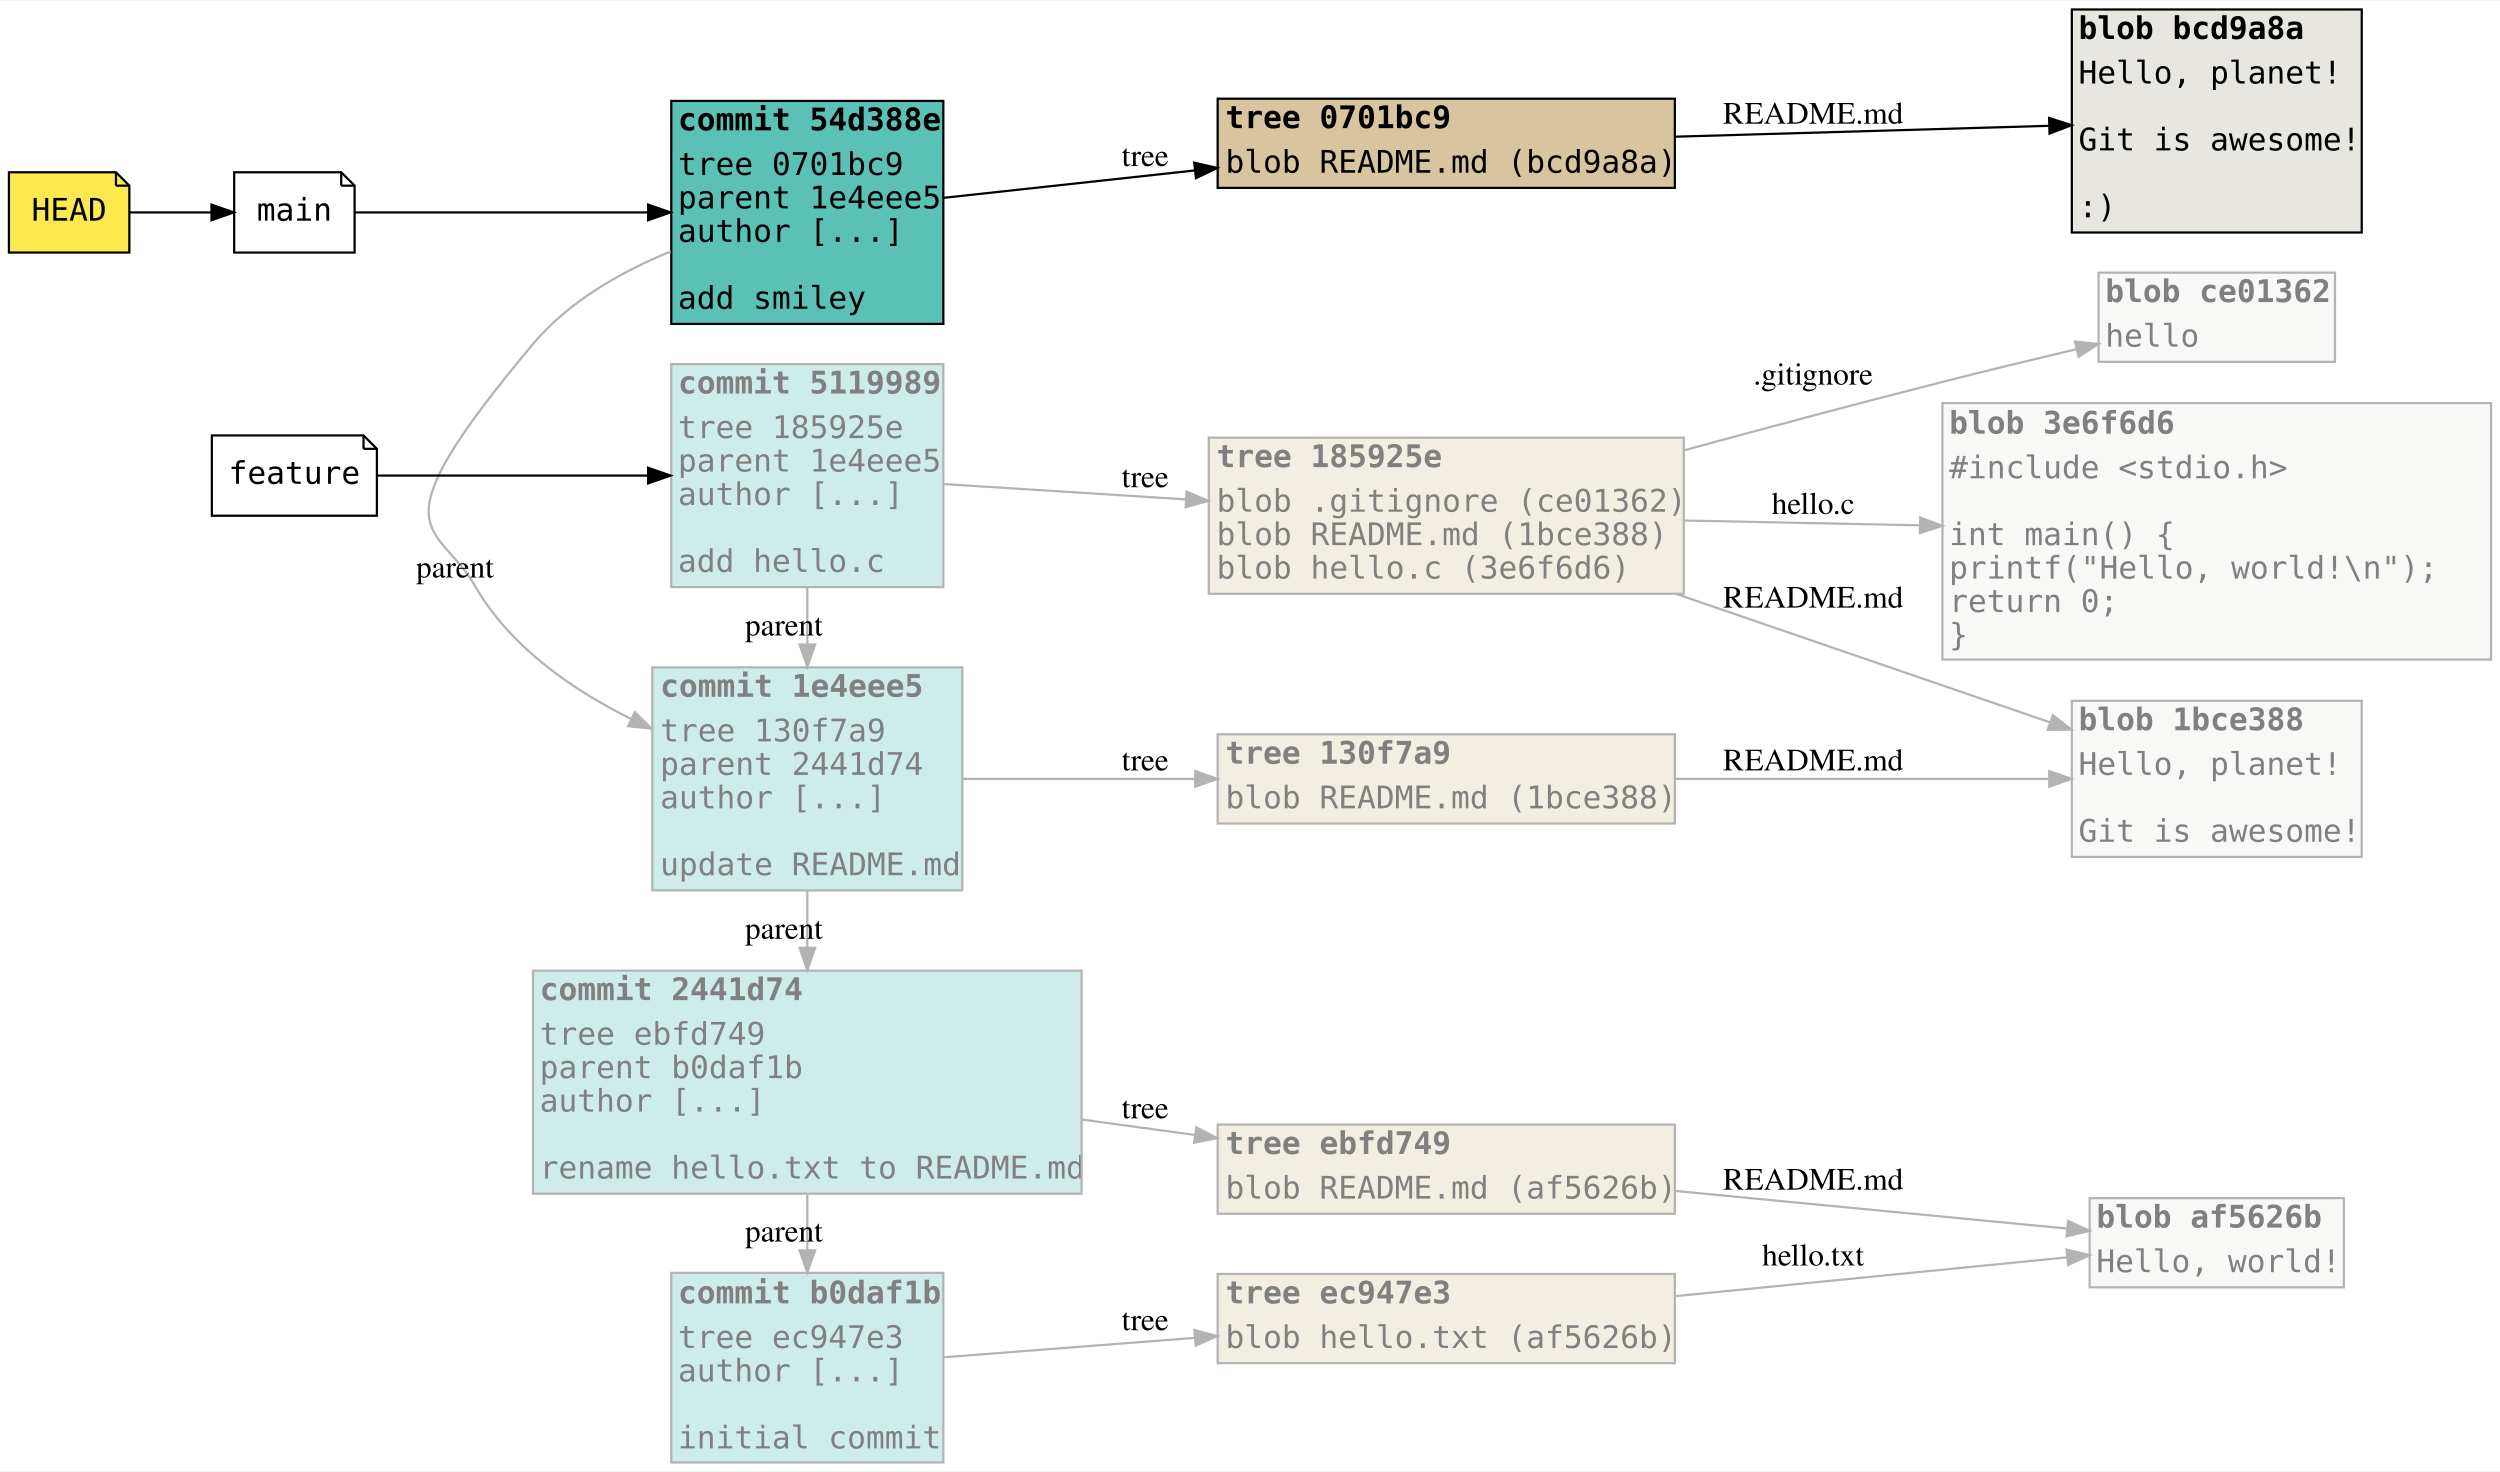
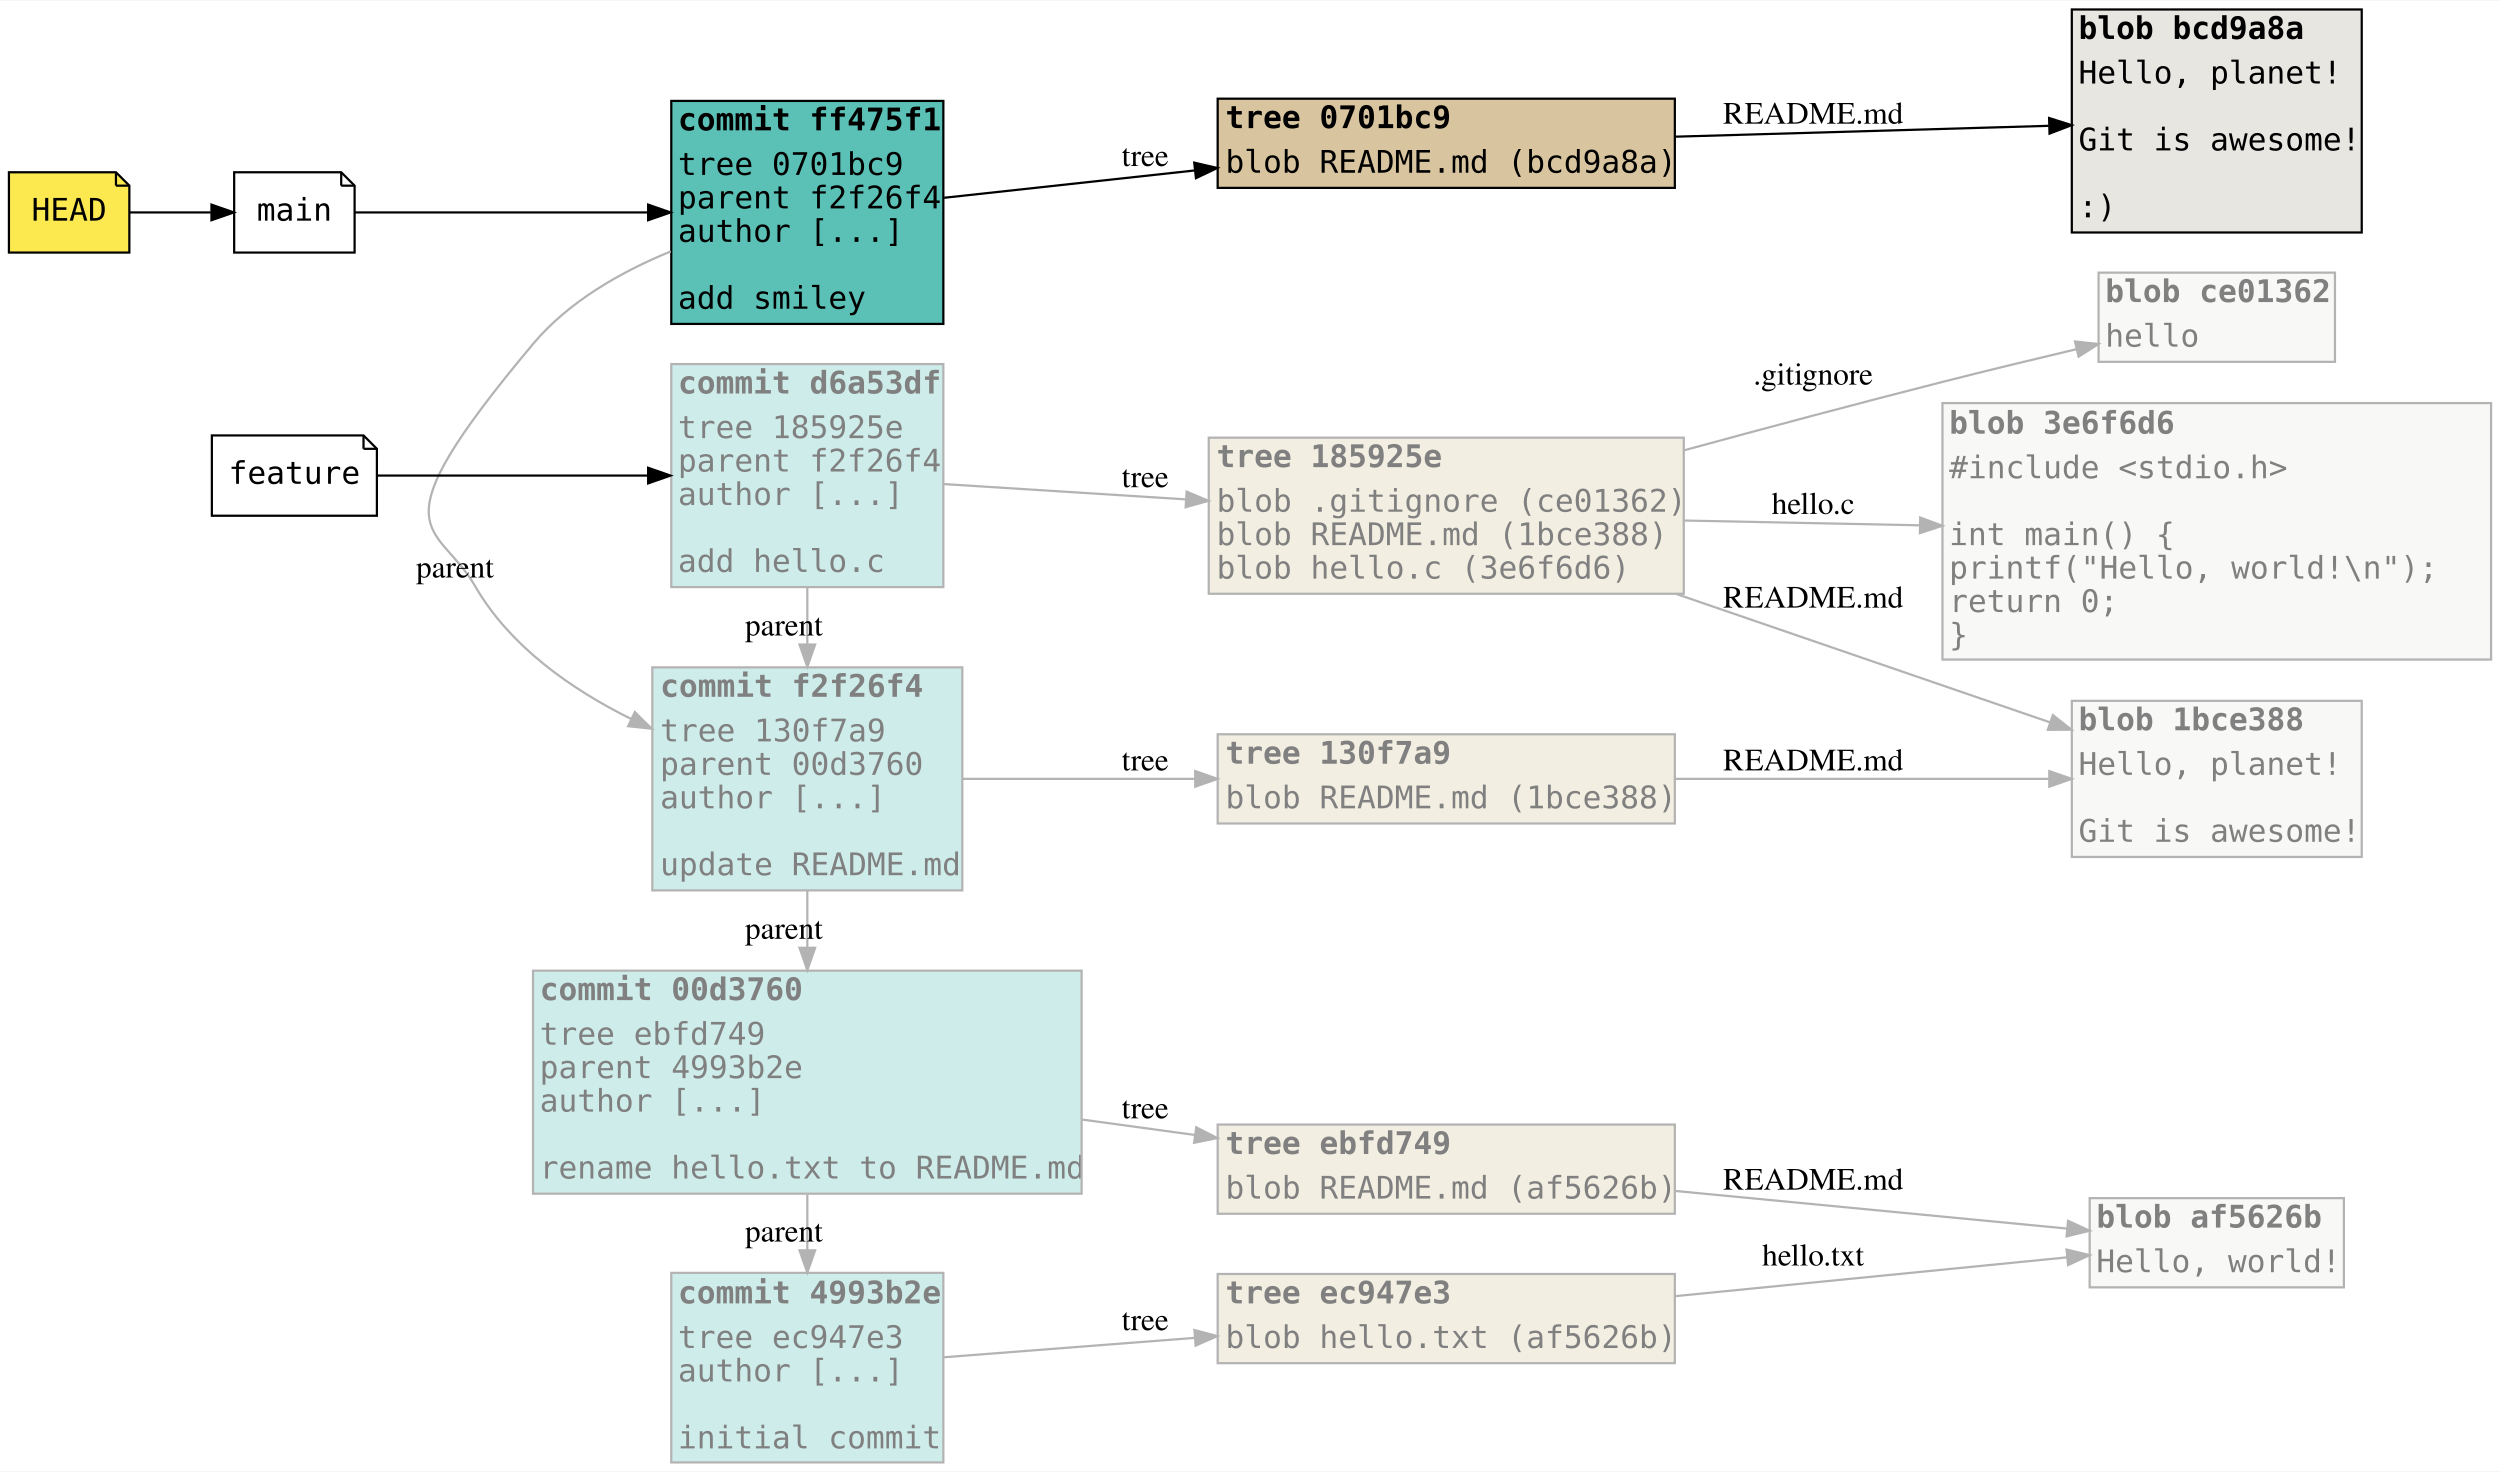
<svg xmlns="http://www.w3.org/2000/svg" width="1121pt" height="660pt" viewBox="0.00 0.00 1121.00 659.50">
  <g id="graph0" class="graph" transform="scale(1 1) rotate(0) translate(4 655.5)">
    <polygon fill="white" stroke="transparent" points="-4,4 -4,-655.5 1117,-655.5 1117,4 -4,4" />
    <g id="node1" class="node">
      <polygon fill="#5bc0b5" stroke="transparent" points="297,-510.5 297,-610.5 419,-610.5 419,-510.5 297,-510.5" />
-       <text text-anchor="start" x="300" y="-597.3" font-family="monospace" font-weight="bold" font-size="14.00" fill="#000000">commit 54d388e</text>
+       <text text-anchor="start" x="300" y="-597.3" font-family="monospace" font-weight="bold" font-size="14.00" fill="#000000">commit ff475f1</text>
      <text text-anchor="start" x="300" y="-577.3" font-family="monospace" font-size="14.00" fill="#000000">tree 0701bc9  </text>
-       <text text-anchor="start" x="300" y="-562.3" font-family="monospace" font-size="14.00" fill="#000000">parent 1e4eee5</text>
+       <text text-anchor="start" x="300" y="-562.3" font-family="monospace" font-size="14.00" fill="#000000">parent f2f26f4</text>
      <text text-anchor="start" x="300" y="-547.3" font-family="monospace" font-size="14.00" fill="#000000">author [...]  </text>
      <text text-anchor="start" x="300" y="-532.3" font-family="monospace" font-size="14.00" fill="#000000">              </text>
      <text text-anchor="start" x="300" y="-517.3" font-family="monospace" font-size="14.00" fill="#000000">add smiley    </text>
      <polygon fill="none" stroke="#000000" points="297,-510.5 297,-610.5 419,-610.5 419,-510.5 297,-510.5" />
    </g>
    <g id="node2" class="node">
      <polygon fill="#d8c59f" stroke="transparent" points="542,-571.5 542,-611.5 747,-611.5 747,-571.5 542,-571.5" />
      <text text-anchor="start" x="545.5" y="-598.3" font-family="monospace" font-weight="bold" font-size="14.00" fill="#000000">tree 0701bc9</text>
      <text text-anchor="start" x="545.5" y="-578.3" font-family="monospace" font-size="14.00" fill="#000000">blob README.md (bcd9a8a)</text>
      <polygon fill="none" stroke="#000000" points="542,-571.5 542,-611.5 747,-611.5 747,-571.5 542,-571.5" />
    </g>
    <g id="edge1" class="edge">
      <path fill="none" stroke="#000000" d="M419.34,-567.07C451.98,-570.63 493.35,-575.14 531.64,-579.31" />
      <polygon fill="#000000" stroke="#000000" points="531.5,-582.82 541.82,-580.42 532.26,-575.86 531.5,-582.82" />
      <text text-anchor="middle" x="509.5" y="-581.3" font-family="Times,serif" font-size="14.00">tree</text>
    </g>
    <g id="node3" class="node">
      <polygon fill="#ceece9" stroke="transparent" points="288.5,-256.5 288.5,-356.5 427.5,-356.5 427.5,-256.5 288.5,-256.5" />
-       <text text-anchor="start" x="292" y="-343.3" font-family="monospace" font-weight="bold" font-size="14.00" fill="#808080">commit 1e4eee5</text>
+       <text text-anchor="start" x="292" y="-343.3" font-family="monospace" font-weight="bold" font-size="14.00" fill="#808080">commit f2f26f4</text>
      <text text-anchor="start" x="292" y="-323.3" font-family="monospace" font-size="14.00" fill="#808080">tree 130f7a9    </text>
-       <text text-anchor="start" x="292" y="-308.3" font-family="monospace" font-size="14.00" fill="#808080">parent 2441d74  </text>
+       <text text-anchor="start" x="292" y="-308.3" font-family="monospace" font-size="14.00" fill="#808080">parent 00d3760  </text>
      <text text-anchor="start" x="292" y="-293.3" font-family="monospace" font-size="14.00" fill="#808080">author [...]    </text>
      <text text-anchor="start" x="292" y="-278.3" font-family="monospace" font-size="14.00" fill="#808080">                </text>
      <text text-anchor="start" x="292" y="-263.3" font-family="monospace" font-size="14.00" fill="#808080">update README.md</text>
      <polygon fill="none" stroke="#b3b3b3" points="288.5,-256.5 288.5,-356.5 427.5,-356.5 427.5,-256.5 288.5,-256.5" />
    </g>
    <g id="edge2" class="edge">
      <path fill="none" stroke="#b3b3b3" d="M296.77,-543.03C274.53,-533.91 250.97,-520.56 235,-501.5 161.95,-414.31 192.08,-422.39 209,-393 224.49,-366.1 251.9,-346.8 279.03,-333.35" />
      <polygon fill="#b3b3b3" stroke="#b3b3b3" points="280.66,-336.45 288.2,-329.01 277.66,-330.12 280.66,-336.45" />
      <text text-anchor="middle" x="200" y="-396.8" font-family="Times,serif" font-size="14.00">parent</text>
    </g>
    <g id="node4" class="node">
      <polygon fill="#e7e6e1" stroke="transparent" points="925,-551.5 925,-651.5 1055,-651.5 1055,-551.5 925,-551.5" />
      <text text-anchor="start" x="928" y="-638.3" font-family="monospace" font-weight="bold" font-size="14.00" fill="#000000">blob bcd9a8a</text>
      <text text-anchor="start" x="928" y="-618.3" font-family="monospace" font-size="14.00" fill="#000000">Hello, planet! </text>
      <text text-anchor="start" x="928" y="-603.3" font-family="monospace" font-size="14.00" fill="#000000">               </text>
      <text text-anchor="start" x="928" y="-588.3" font-family="monospace" font-size="14.00" fill="#000000">Git is awesome!</text>
      <text text-anchor="start" x="928" y="-573.3" font-family="monospace" font-size="14.00" fill="#000000">               </text>
      <text text-anchor="start" x="928" y="-558.3" font-family="monospace" font-size="14.00" fill="#000000">:)             </text>
      <polygon fill="none" stroke="#000000" points="925,-551.5 925,-651.5 1055,-651.5 1055,-551.5 925,-551.5" />
    </g>
    <g id="edge3" class="edge">
      <path fill="none" stroke="#000000" d="M747.17,-594.46C800.91,-596.02 865.71,-597.91 914.7,-599.34" />
      <polygon fill="#000000" stroke="#000000" points="914.81,-602.84 924.9,-599.63 915.01,-595.84 914.81,-602.84" />
      <text text-anchor="middle" x="809" y="-600.3" font-family="Times,serif" font-size="14.00">README.md</text>
    </g>
    <g id="node5" class="node">
      <polygon fill="#f3eee2" stroke="transparent" points="542,-286.5 542,-326.5 747,-326.5 747,-286.5 542,-286.5" />
      <text text-anchor="start" x="545.5" y="-313.3" font-family="monospace" font-weight="bold" font-size="14.00" fill="#808080">tree 130f7a9</text>
      <text text-anchor="start" x="545.5" y="-293.3" font-family="monospace" font-size="14.00" fill="#808080">blob README.md (1bce388)</text>
      <polygon fill="none" stroke="#b3b3b3" points="542,-286.5 542,-326.5 747,-326.5 747,-286.5 542,-286.5" />
    </g>
    <g id="edge4" class="edge">
      <path fill="none" stroke="#b3b3b3" d="M427.51,-306.5C458.71,-306.5 496.45,-306.5 531.6,-306.5" />
      <polygon fill="#b3b3b3" stroke="#b3b3b3" points="531.93,-310 541.93,-306.5 531.93,-303 531.93,-310" />
      <text text-anchor="middle" x="509.5" y="-310.3" font-family="Times,serif" font-size="14.00">tree</text>
    </g>
    <g id="node6" class="node">
      <polygon fill="#ceece9" stroke="transparent" points="235,-120.5 235,-220.5 481,-220.5 481,-120.5 235,-120.5" />
-       <text text-anchor="start" x="238" y="-207.3" font-family="monospace" font-weight="bold" font-size="14.00" fill="#808080">commit 2441d74</text>
+       <text text-anchor="start" x="238" y="-207.3" font-family="monospace" font-weight="bold" font-size="14.00" fill="#808080">commit 00d3760</text>
      <text text-anchor="start" x="238" y="-187.3" font-family="monospace" font-size="14.00" fill="#808080">tree ebfd749                 </text>
-       <text text-anchor="start" x="238" y="-172.3" font-family="monospace" font-size="14.00" fill="#808080">parent b0daf1b               </text>
+       <text text-anchor="start" x="238" y="-172.3" font-family="monospace" font-size="14.00" fill="#808080">parent 4993b2e               </text>
      <text text-anchor="start" x="238" y="-157.3" font-family="monospace" font-size="14.00" fill="#808080">author [...]                 </text>
      <text text-anchor="start" x="238" y="-142.3" font-family="monospace" font-size="14.00" fill="#808080">                             </text>
      <text text-anchor="start" x="238" y="-127.3" font-family="monospace" font-size="14.00" fill="#808080">rename hello.txt to README.md</text>
      <polygon fill="none" stroke="#b3b3b3" points="235,-120.5 235,-220.5 481,-220.5 481,-120.5 235,-120.5" />
    </g>
    <g id="edge5" class="edge">
      <path fill="none" stroke="#b3b3b3" d="M358,-256.45C358,-248.17 358,-239.51 358,-231.01" />
      <polygon fill="#b3b3b3" stroke="#b3b3b3" points="361.5,-230.75 358,-220.75 354.5,-230.76 361.5,-230.75" />
      <text text-anchor="middle" x="347.5" y="-234.8" font-family="Times,serif" font-size="14.00">parent</text>
    </g>
    <g id="node7" class="node">
      <polygon fill="#f8f8f6" stroke="transparent" points="925,-271.5 925,-341.5 1055,-341.5 1055,-271.5 925,-271.5" />
      <text text-anchor="start" x="928" y="-328.3" font-family="monospace" font-weight="bold" font-size="14.00" fill="#808080">blob 1bce388</text>
      <text text-anchor="start" x="928" y="-308.3" font-family="monospace" font-size="14.00" fill="#808080">Hello, planet! </text>
      <text text-anchor="start" x="928" y="-293.3" font-family="monospace" font-size="14.00" fill="#808080">               </text>
      <text text-anchor="start" x="928" y="-278.3" font-family="monospace" font-size="14.00" fill="#808080">Git is awesome!</text>
      <polygon fill="none" stroke="#b3b3b3" points="925,-271.5 925,-341.5 1055,-341.5 1055,-271.5 925,-271.5" />
    </g>
    <g id="edge6" class="edge">
      <path fill="none" stroke="#b3b3b3" d="M747.17,-306.5C800.91,-306.5 865.71,-306.5 914.7,-306.5" />
      <polygon fill="#b3b3b3" stroke="#b3b3b3" points="914.9,-310 924.9,-306.5 914.9,-303 914.9,-310" />
      <text text-anchor="middle" x="809" y="-310.3" font-family="Times,serif" font-size="14.00">README.md</text>
    </g>
    <g id="node8" class="node">
      <polygon fill="#f3eee2" stroke="transparent" points="542,-111.5 542,-151.5 747,-151.5 747,-111.5 542,-111.5" />
      <text text-anchor="start" x="545.5" y="-138.3" font-family="monospace" font-weight="bold" font-size="14.00" fill="#808080">tree ebfd749</text>
      <text text-anchor="start" x="545.5" y="-118.3" font-family="monospace" font-size="14.00" fill="#808080">blob README.md (af5626b)</text>
      <polygon fill="none" stroke="#b3b3b3" points="542,-111.5 542,-151.5 747,-151.5 747,-111.5 542,-111.5" />
    </g>
    <g id="edge7" class="edge">
      <path fill="none" stroke="#b3b3b3" d="M481.3,-153.73C498.02,-151.44 515.1,-149.1 531.62,-146.84" />
      <polygon fill="#b3b3b3" stroke="#b3b3b3" points="532.39,-150.26 541.82,-145.44 531.44,-143.33 532.39,-150.26" />
      <text text-anchor="middle" x="509.5" y="-154.3" font-family="Times,serif" font-size="14.00">tree</text>
    </g>
    <g id="node9" class="node">
      <polygon fill="#ceece9" stroke="transparent" points="297,0 297,-85 419,-85 419,0 297,0" />
-       <text text-anchor="start" x="300" y="-71.3" font-family="monospace" font-weight="bold" font-size="14.00" fill="#808080">commit b0daf1b</text>
+       <text text-anchor="start" x="300" y="-71.3" font-family="monospace" font-weight="bold" font-size="14.00" fill="#808080">commit 4993b2e</text>
      <text text-anchor="start" x="300" y="-51.3" font-family="monospace" font-size="14.00" fill="#808080">tree ec947e3  </text>
      <text text-anchor="start" x="300" y="-36.3" font-family="monospace" font-size="14.00" fill="#808080">author [...]  </text>
      <text text-anchor="start" x="300" y="-21.3" font-family="monospace" font-size="14.00" fill="#808080">              </text>
      <text text-anchor="start" x="300" y="-6.3" font-family="monospace" font-size="14.00" fill="#808080">initial commit</text>
      <polygon fill="none" stroke="#b3b3b3" points="297,0 297,-85 419,-85 419,0 297,0" />
    </g>
    <g id="edge8" class="edge">
      <path fill="none" stroke="#b3b3b3" d="M358,-120.07C358,-111.94 358,-103.5 358,-95.32" />
      <polygon fill="#b3b3b3" stroke="#b3b3b3" points="361.5,-95.12 358,-85.12 354.5,-95.12 361.5,-95.12" />
      <text text-anchor="middle" x="347.5" y="-99.05" font-family="Times,serif" font-size="14.00">parent</text>
    </g>
    <g id="node10" class="node">
      <polygon fill="#f8f8f6" stroke="transparent" points="933,-78.5 933,-118.5 1047,-118.5 1047,-78.5 933,-78.5" />
      <text text-anchor="start" x="936" y="-105.3" font-family="monospace" font-weight="bold" font-size="14.00" fill="#808080">blob af5626b</text>
      <text text-anchor="start" x="936" y="-85.3" font-family="monospace" font-size="14.00" fill="#808080">Hello, world!</text>
      <polygon fill="none" stroke="#b3b3b3" points="933,-78.5 933,-118.5 1047,-118.5 1047,-78.5 933,-78.5" />
    </g>
    <g id="edge9" class="edge">
      <path fill="none" stroke="#b3b3b3" d="M747.17,-121.73C803.99,-116.27 873.16,-109.63 922.94,-104.85" />
      <polygon fill="#b3b3b3" stroke="#b3b3b3" points="923.33,-108.33 932.95,-103.88 922.66,-101.36 923.33,-108.33" />
      <text text-anchor="middle" x="809" y="-122.3" font-family="Times,serif" font-size="14.00">README.md</text>
    </g>
    <g id="node11" class="node">
      <polygon fill="#f3eee2" stroke="transparent" points="542,-44.5 542,-84.5 747,-84.5 747,-44.5 542,-44.5" />
      <text text-anchor="start" x="545.5" y="-71.3" font-family="monospace" font-weight="bold" font-size="14.00" fill="#808080">tree ec947e3</text>
      <text text-anchor="start" x="545.5" y="-51.3" font-family="monospace" font-size="14.00" fill="#808080">blob hello.txt (af5626b)</text>
      <polygon fill="none" stroke="#b3b3b3" points="542,-44.5 542,-84.5 747,-84.5 747,-44.5 542,-44.5" />
    </g>
    <g id="edge10" class="edge">
      <path fill="none" stroke="#b3b3b3" d="M419.34,-47.17C451.98,-49.69 493.35,-52.89 531.64,-55.85" />
      <polygon fill="#b3b3b3" stroke="#b3b3b3" points="531.58,-59.36 541.82,-56.64 532.12,-52.38 531.58,-59.36" />
      <text text-anchor="middle" x="509.5" y="-59.3" font-family="Times,serif" font-size="14.00">tree</text>
    </g>
    <g id="edge11" class="edge">
      <path fill="none" stroke="#b3b3b3" d="M747.17,-74.56C803.99,-80.19 873.16,-87.03 922.94,-91.96" />
      <polygon fill="#b3b3b3" stroke="#b3b3b3" points="922.65,-95.45 932.95,-92.95 923.34,-88.48 922.65,-95.45" />
      <text text-anchor="middle" x="809" y="-88.3" font-family="Times,serif" font-size="14.00">hello.txt</text>
    </g>
    <g id="node12" class="node">
      <polygon fill="#ceece9" stroke="transparent" points="297,-392.5 297,-492.5 419,-492.5 419,-392.5 297,-392.5" />
-       <text text-anchor="start" x="300" y="-479.3" font-family="monospace" font-weight="bold" font-size="14.00" fill="#808080">commit 5119989</text>
+       <text text-anchor="start" x="300" y="-479.3" font-family="monospace" font-weight="bold" font-size="14.00" fill="#808080">commit d6a53df</text>
      <text text-anchor="start" x="300" y="-459.3" font-family="monospace" font-size="14.00" fill="#808080">tree 185925e  </text>
-       <text text-anchor="start" x="300" y="-444.3" font-family="monospace" font-size="14.00" fill="#808080">parent 1e4eee5</text>
+       <text text-anchor="start" x="300" y="-444.3" font-family="monospace" font-size="14.00" fill="#808080">parent f2f26f4</text>
      <text text-anchor="start" x="300" y="-429.3" font-family="monospace" font-size="14.00" fill="#808080">author [...]  </text>
      <text text-anchor="start" x="300" y="-414.3" font-family="monospace" font-size="14.00" fill="#808080">              </text>
      <text text-anchor="start" x="300" y="-399.3" font-family="monospace" font-size="14.00" fill="#808080">add hello.c   </text>
      <polygon fill="none" stroke="#b3b3b3" points="297,-392.5 297,-492.5 419,-492.5 419,-392.5 297,-392.5" />
    </g>
    <g id="edge13" class="edge">
      <path fill="none" stroke="#b3b3b3" d="M358,-392.45C358,-384.17 358,-375.51 358,-367.01" />
      <polygon fill="#b3b3b3" stroke="#b3b3b3" points="361.5,-366.75 358,-356.75 354.5,-366.76 361.5,-366.75" />
      <text text-anchor="middle" x="347.5" y="-370.8" font-family="Times,serif" font-size="14.00">parent</text>
    </g>
    <g id="node13" class="node">
      <polygon fill="#f3eee2" stroke="transparent" points="538,-389.5 538,-459.5 751,-459.5 751,-389.5 538,-389.5" />
      <text text-anchor="start" x="541.5" y="-446.3" font-family="monospace" font-weight="bold" font-size="14.00" fill="#808080">tree 185925e</text>
      <text text-anchor="start" x="541.5" y="-426.3" font-family="monospace" font-size="14.00" fill="#808080">blob .gitignore (ce01362)</text>
      <text text-anchor="start" x="541.5" y="-411.3" font-family="monospace" font-size="14.00" fill="#808080">blob README.md (1bce388) </text>
      <text text-anchor="start" x="541.5" y="-396.3" font-family="monospace" font-size="14.00" fill="#808080">blob hello.c (3e6f6d6)   </text>
      <polygon fill="none" stroke="#b3b3b3" points="538,-389.5 538,-459.5 751,-459.5 751,-389.5 538,-389.5" />
    </g>
    <g id="edge12" class="edge">
      <path fill="none" stroke="#b3b3b3" d="M419.34,-438.68C450.79,-436.69 490.36,-434.19 527.46,-431.84" />
      <polygon fill="#b3b3b3" stroke="#b3b3b3" points="528.09,-435.31 537.85,-431.18 527.65,-428.32 528.09,-435.31" />
      <text text-anchor="middle" x="509.5" y="-437.3" font-family="Times,serif" font-size="14.00">tree</text>
    </g>
    <g id="edge15" class="edge">
      <path fill="none" stroke="#b3b3b3" d="M747.63,-389.42C801.49,-370.91 866.35,-348.63 915.26,-331.83" />
      <polygon fill="#b3b3b3" stroke="#b3b3b3" points="916.5,-335.11 924.82,-328.55 914.23,-328.49 916.5,-335.11" />
      <text text-anchor="middle" x="809" y="-383.3" font-family="Times,serif" font-size="14.00">README.md</text>
    </g>
    <g id="node14" class="node">
      <polygon fill="#f8f8f6" stroke="transparent" points="937,-493.5 937,-533.5 1043,-533.5 1043,-493.5 937,-493.5" />
      <text text-anchor="start" x="940" y="-520.3" font-family="monospace" font-weight="bold" font-size="14.00" fill="#808080">blob ce01362</text>
      <text text-anchor="start" x="940" y="-500.3" font-family="monospace" font-size="14.00" fill="#808080">hello</text>
      <polygon fill="none" stroke="#b3b3b3" points="937,-493.5 937,-533.5 1043,-533.5 1043,-493.5 937,-493.5" />
    </g>
    <g id="edge14" class="edge">
      <path fill="none" stroke="#b3b3b3" d="M751.23,-453.86C787.83,-463.83 829.16,-474.88 867,-484.5 886.49,-489.46 907.81,-494.61 927.09,-499.18" />
      <polygon fill="#b3b3b3" stroke="#b3b3b3" points="926.43,-502.62 936.97,-501.51 928.04,-495.81 926.43,-502.62" />
      <text text-anchor="middle" x="809" y="-483.3" font-family="Times,serif" font-size="14.00">.gitignore</text>
    </g>
    <g id="node15" class="node">
      <polygon fill="#f8f8f6" stroke="transparent" points="867,-360 867,-475 1113,-475 1113,-360 867,-360" />
      <text text-anchor="start" x="870" y="-461.3" font-family="monospace" font-weight="bold" font-size="14.00" fill="#808080">blob 3e6f6d6</text>
      <text text-anchor="start" x="870" y="-441.3" font-family="monospace" font-size="14.00" fill="#808080">#include &lt;stdio.h&gt;           </text>
      <text text-anchor="start" x="870" y="-426.3" font-family="monospace" font-size="14.00" fill="#808080">                             </text>
      <text text-anchor="start" x="870" y="-411.3" font-family="monospace" font-size="14.00" fill="#808080">int main() {                 </text>
      <text text-anchor="start" x="870" y="-396.3" font-family="monospace" font-size="14.00" fill="#808080">   printf("Hello, world!\n");</text>
      <text text-anchor="start" x="870" y="-381.3" font-family="monospace" font-size="14.00" fill="#808080">   return 0;                 </text>
      <text text-anchor="start" x="870" y="-366.3" font-family="monospace" font-size="14.00" fill="#808080">}                            </text>
      <polygon fill="none" stroke="#b3b3b3" points="867,-360 867,-475 1113,-475 1113,-360 867,-360" />
    </g>
    <g id="edge16" class="edge">
      <path fill="none" stroke="#b3b3b3" d="M751.36,-422.34C784.65,-421.66 821.82,-420.91 856.7,-420.2" />
      <polygon fill="#b3b3b3" stroke="#b3b3b3" points="857.02,-423.69 866.95,-419.99 856.88,-416.69 857.02,-423.69" />
      <text text-anchor="middle" x="809" y="-425.3" font-family="Times,serif" font-size="14.00">hello.c</text>
    </g>
    <g id="node16" class="node">
      <polygon fill="white" stroke="black" points="159,-460.5 91,-460.5 91,-424.5 165,-424.5 165,-454.5 159,-460.5" />
      <polyline fill="none" stroke="black" points="159,-460.5 159,-454.5 " />
      <polyline fill="none" stroke="black" points="165,-454.5 159,-454.5 " />
      <text text-anchor="middle" x="128" y="-438.8" font-family="monospace" font-size="14.00">feature</text>
    </g>
    <g id="edge17" class="edge">
      <path fill="none" stroke="black" d="M165.13,-442.5C197.65,-442.5 246.38,-442.5 286.59,-442.5" />
      <polygon fill="black" stroke="black" points="286.62,-446 296.62,-442.5 286.62,-439 286.62,-446" />
    </g>
    <g id="node17" class="node">
      <polygon fill="white" stroke="black" points="149,-578.5 101,-578.5 101,-542.5 155,-542.5 155,-572.5 149,-578.5" />
      <polyline fill="none" stroke="black" points="149,-578.5 149,-572.5 " />
      <polyline fill="none" stroke="black" points="155,-572.5 149,-572.5 " />
      <text text-anchor="middle" x="128" y="-556.8" font-family="monospace" font-size="14.00">main</text>
    </g>
    <g id="edge18" class="edge">
      <path fill="none" stroke="black" d="M155.15,-560.5C186.95,-560.5 241.88,-560.5 286.41,-560.5" />
      <polygon fill="black" stroke="black" points="286.62,-564 296.62,-560.5 286.62,-557 286.62,-564" />
    </g>
    <g id="node18" class="node">
      <polygon fill="#fce94f" stroke="black" points="48,-578.5 0,-578.5 0,-542.5 54,-542.5 54,-572.5 48,-578.5" />
      <polyline fill="none" stroke="black" points="48,-578.5 48,-572.5 " />
      <polyline fill="none" stroke="black" points="54,-572.5 48,-572.5 " />
      <text text-anchor="middle" x="27" y="-556.8" font-family="monospace" font-size="14.00">HEAD</text>
    </g>
    <g id="edge19" class="edge">
      <path fill="none" stroke="black" d="M54.01,-560.5C65.18,-560.5 78.42,-560.5 90.54,-560.5" />
      <polygon fill="black" stroke="black" points="90.82,-564 100.82,-560.5 90.82,-557 90.82,-564" />
    </g>
  </g>
</svg>
